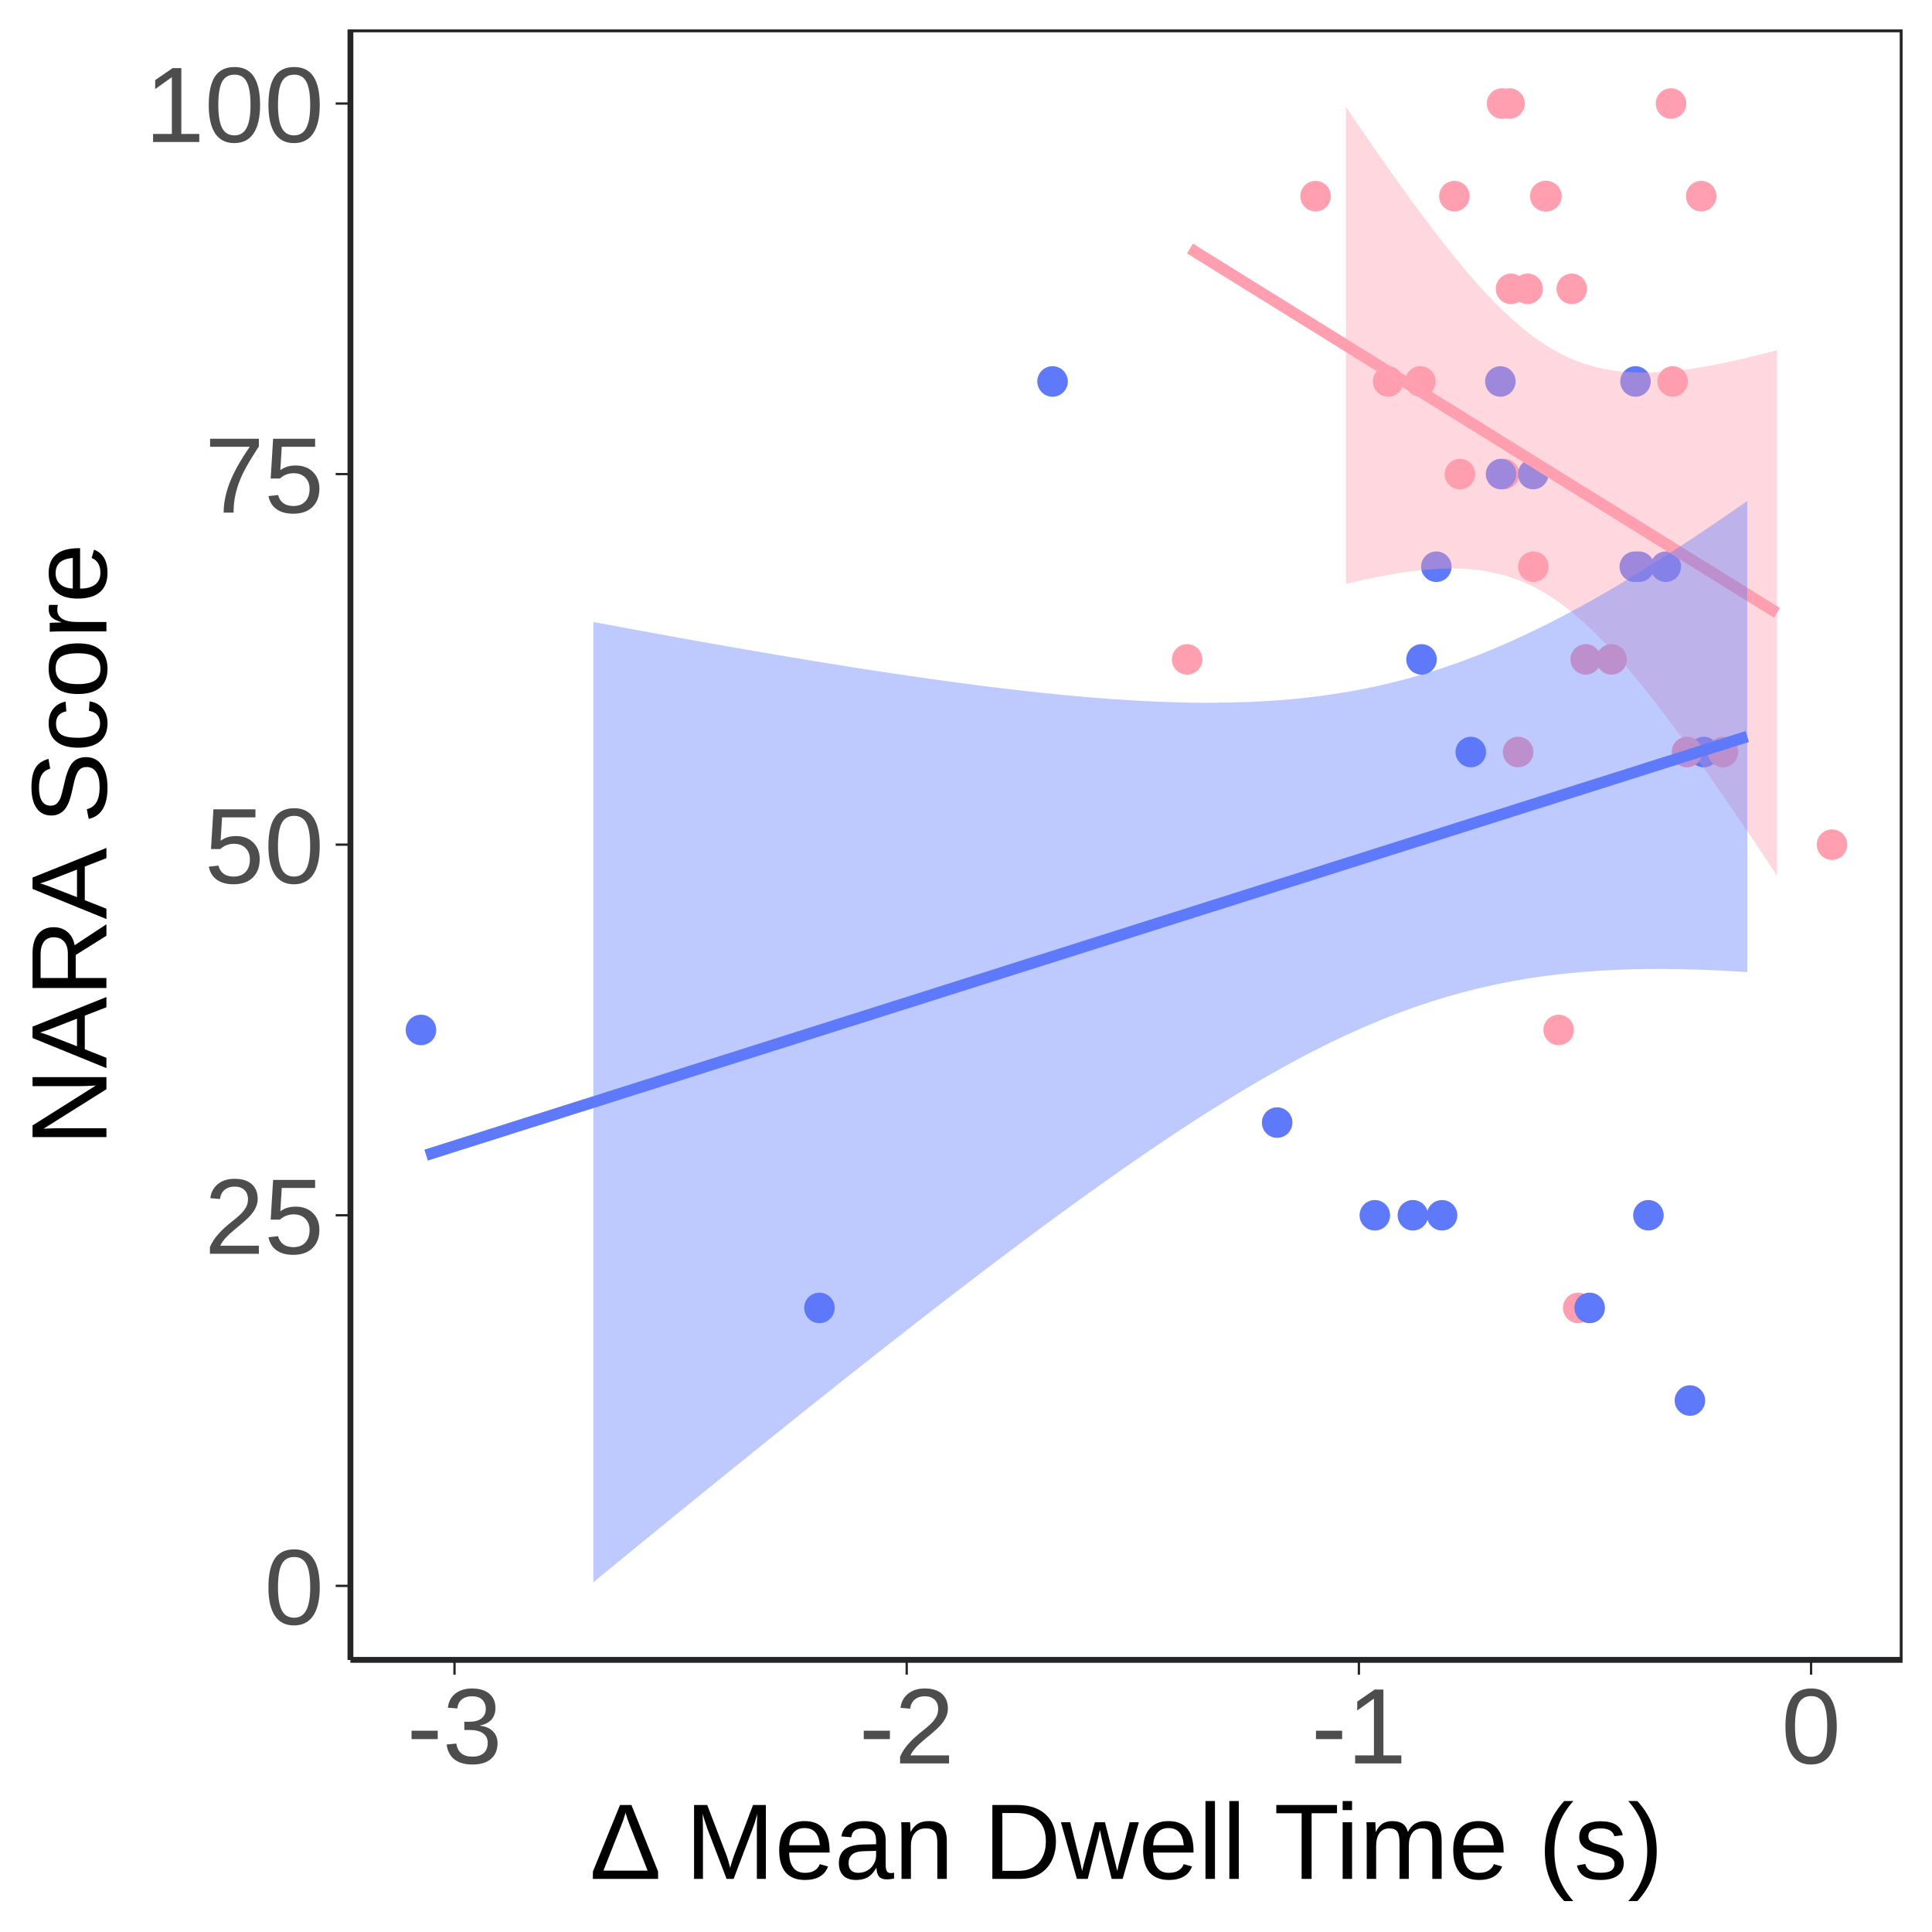
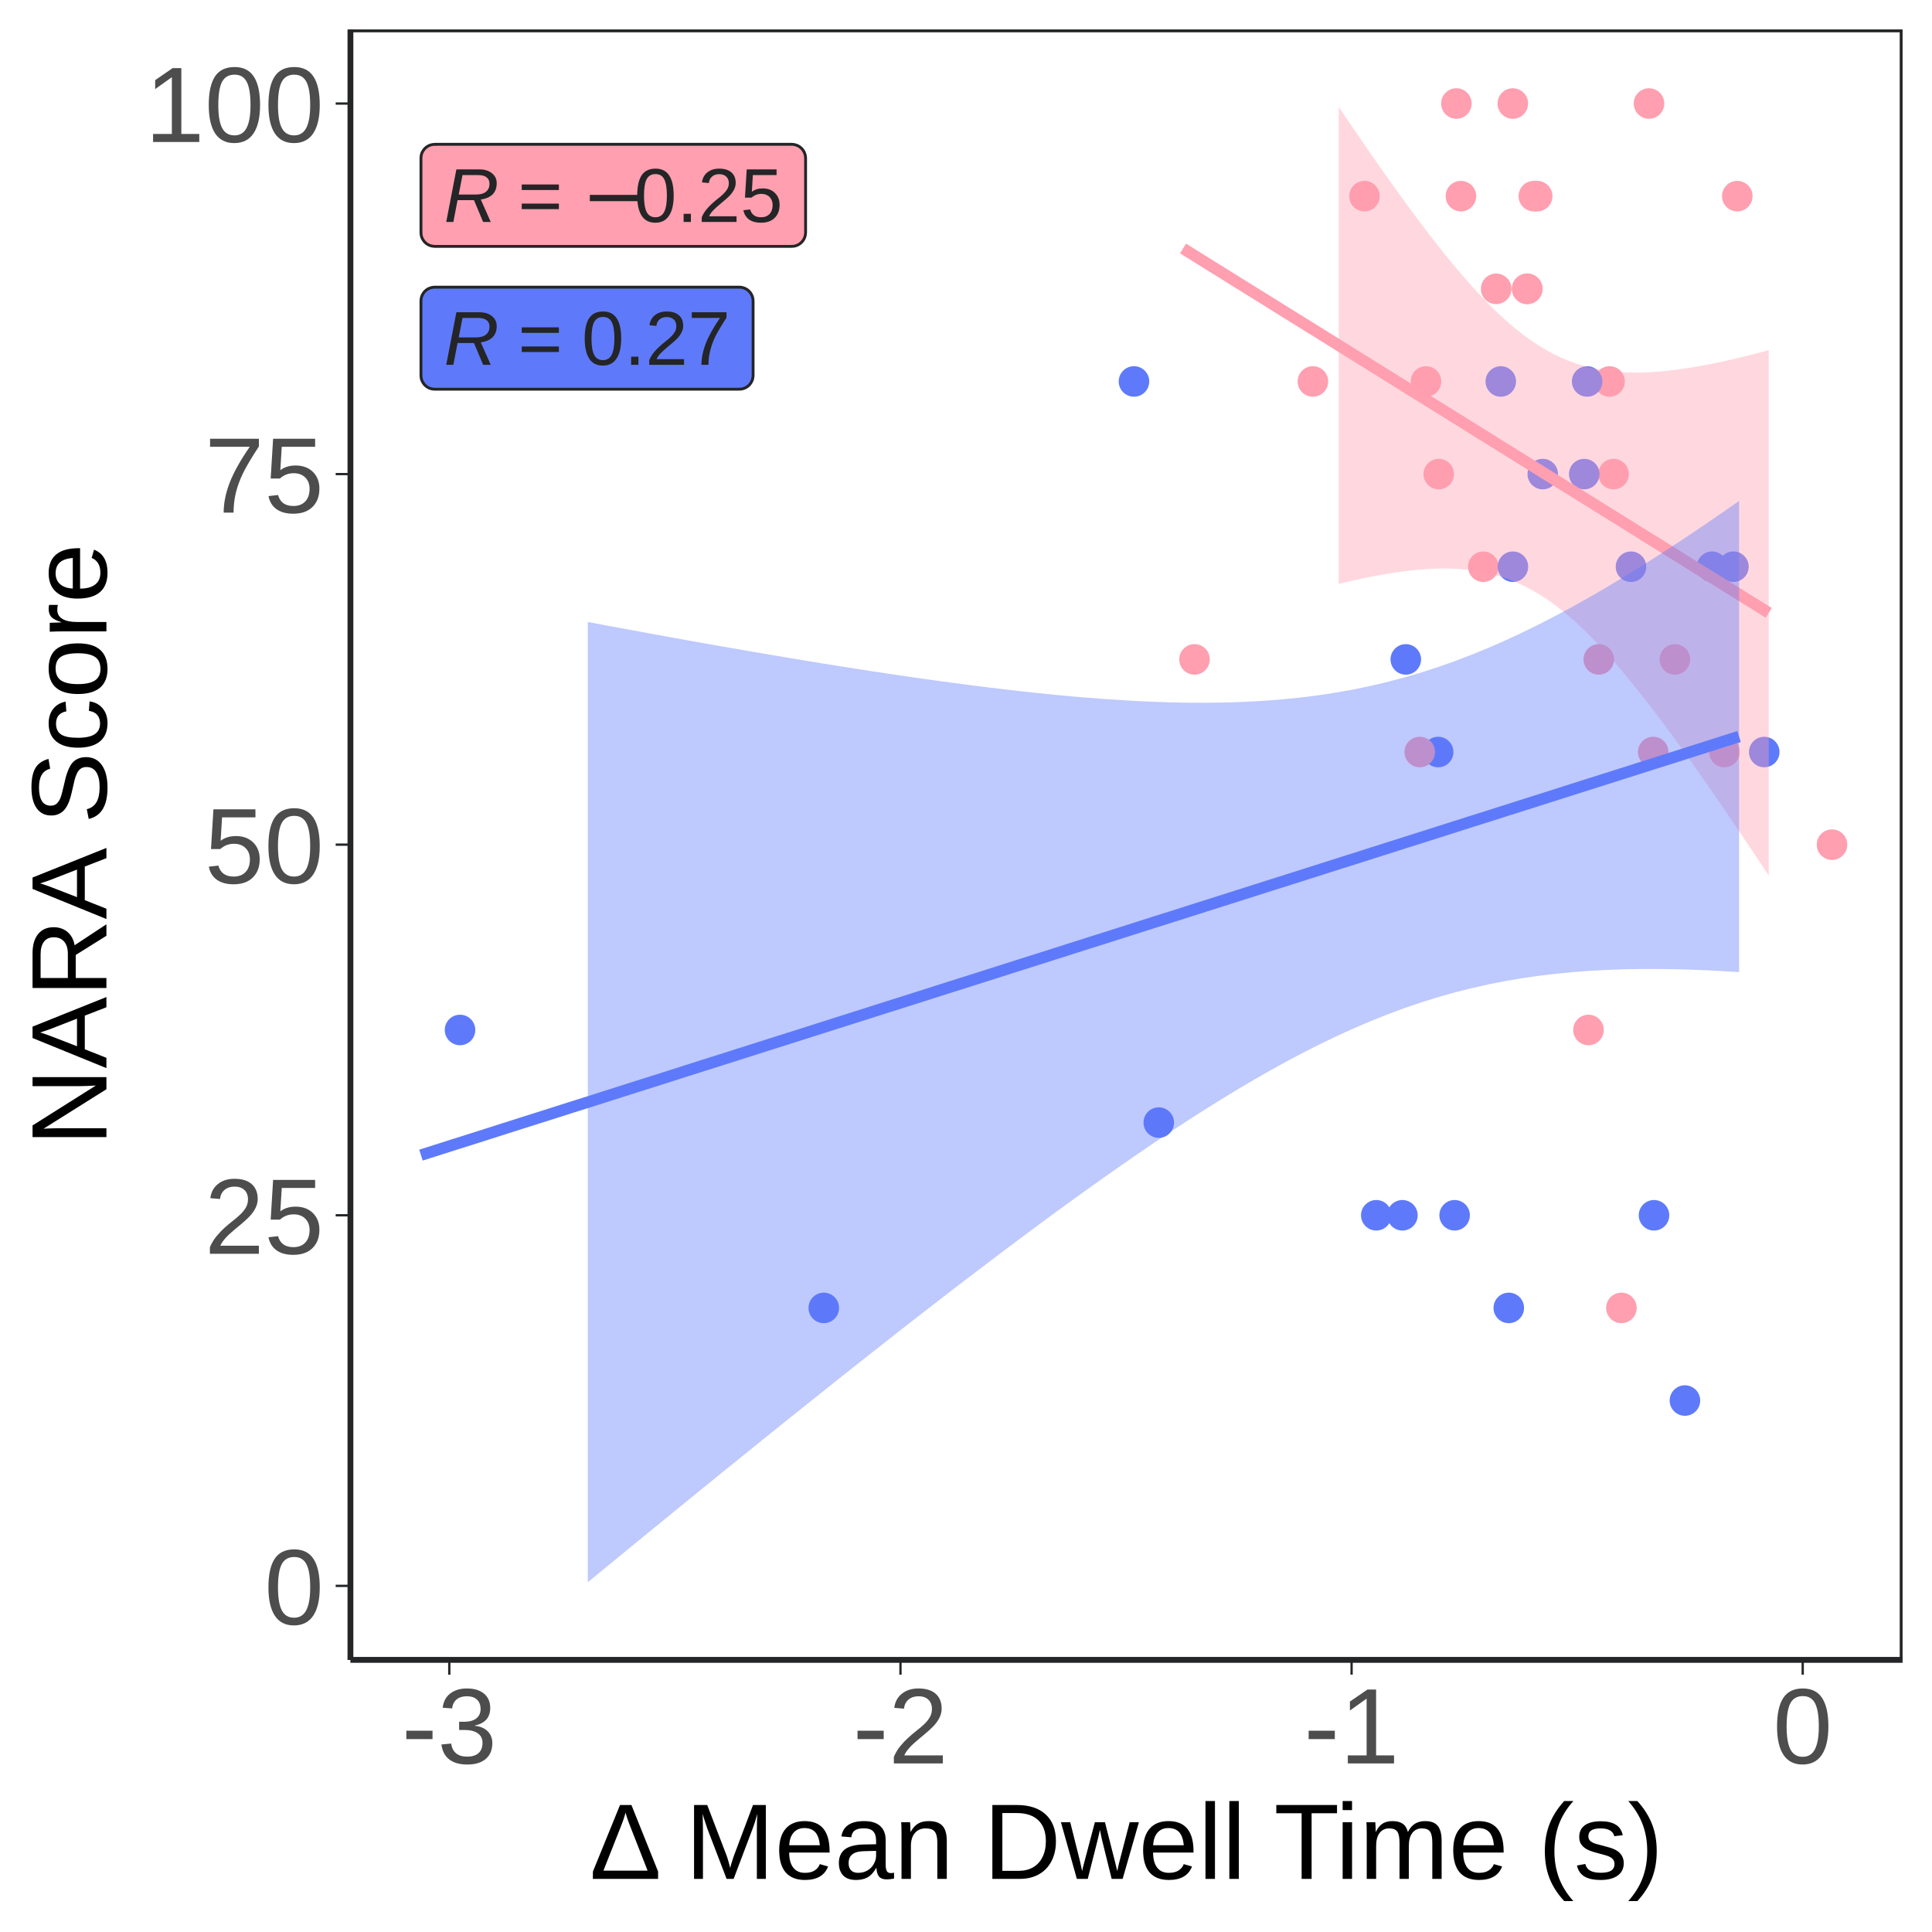
<svg xmlns="http://www.w3.org/2000/svg" class="svglite" width="360.00pt" height="360.00pt" viewBox="0 0 360.00 360.00">
  <defs>
    <style type="text/css">
    .svglite line, .svglite polyline, .svglite polygon, .svglite path, .svglite rect, .svglite circle {
      fill: none;
      stroke: #000000;
      stroke-linecap: round;
      stroke-linejoin: round;
      stroke-miterlimit: 10.00;
    }
    .svglite text {
      white-space: pre;
    }
  </style>
  </defs>
  <rect width="100%" height="100%" style="stroke: none; fill: #FFFFFF;" />
  <defs>
    <clipPath id="cpMC4wMHwzNjAuMDB8MC4wMHwzNjAuMDA=">
      <rect x="0.00" y="0.00" width="360.00" height="360.00" />
    </clipPath>
  </defs>
  <g clip-path="url(#cpMC4wMHwzNjAuMDB8MC4wMHwzNjAuMDA=)">
    <rect x="0.00" y="0.00" width="360.00" height="360.00" style="stroke-width: 1.07; stroke: #FFFFFF; fill: #FFFFFF;" />
  </g>
  <defs>
    <clipPath id="cpNjUuMjl8MzU0LjUyfDUuNDh8MzA5LjMx">
      <rect x="65.29" y="5.48" width="289.23" height="303.83" />
    </clipPath>
  </defs>
  <g clip-path="url(#cpNjUuMjl8MzU0LjUyfDUuNDh8MzA5LjMx)">
    <rect x="65.29" y="5.48" width="289.23" height="303.83" style="stroke-width: 1.07; stroke: #242526; fill: #FFFFFF;" />
-     <circle cx="290.44" cy="191.92" r="2.49" style="stroke-width: 0.71; stroke: #FF9FAF; fill: #FF9FAF;" />
-     <circle cx="281.28" cy="19.29" r="2.49" style="stroke-width: 0.71; stroke: #FF9FAF; fill: #FF9FAF;" />
-     <circle cx="280.26" cy="88.34" r="2.49" style="stroke-width: 0.71; stroke: #FF9FAF; fill: #FF9FAF;" />
-     <circle cx="311.68" cy="71.08" r="2.49" style="stroke-width: 0.71; stroke: #FF9FAF; fill: #FF9FAF;" />
-     <circle cx="245.14" cy="36.55" r="2.49" style="stroke-width: 0.71; stroke: #FF9FAF; fill: #FF9FAF;" />
-     <circle cx="317.49" cy="140.13" r="2.49" style="stroke-width: 0.71; stroke: #5E7AFA; fill: #5E7AFA;" />
-     <circle cx="285.72" cy="105.60" r="2.49" style="stroke-width: 0.71; stroke: #FF9FAF; fill: #FF9FAF;" />
-     <circle cx="321.04" cy="140.13" r="2.49" style="stroke-width: 0.71; stroke: #FF9FAF; fill: #FF9FAF;" />
-     <circle cx="221.21" cy="122.87" r="2.49" style="stroke-width: 0.71; stroke: #FF9FAF; fill: #FF9FAF;" />
-     <circle cx="263.27" cy="226.45" r="2.49" style="stroke-width: 0.71; stroke: #5E7AFA; fill: #5E7AFA;" />
-     <circle cx="288.16" cy="36.55" r="2.49" style="stroke-width: 0.71; stroke: #FF9FAF; fill: #FF9FAF;" />
-     <circle cx="311.37" cy="19.29" r="2.49" style="stroke-width: 0.71; stroke: #FF9FAF; fill: #FF9FAF;" />
-     <circle cx="274.06" cy="140.13" r="2.49" style="stroke-width: 0.71; stroke: #5E7AFA; fill: #5E7AFA;" />
-     <circle cx="310.39" cy="105.60" r="2.49" style="stroke-width: 0.71; stroke: #5E7AFA; fill: #5E7AFA;" />
-     <circle cx="264.88" cy="122.87" r="2.49" style="stroke-width: 0.71; stroke: #5E7AFA; fill: #5E7AFA;" />
-     <circle cx="314.89" cy="260.97" r="2.49" style="stroke-width: 0.71; stroke: #5E7AFA; fill: #5E7AFA;" />
-     <circle cx="78.44" cy="191.92" r="2.49" style="stroke-width: 0.71; stroke: #5E7AFA; fill: #5E7AFA;" />
-     <circle cx="304.62" cy="105.60" r="2.49" style="stroke-width: 0.71; stroke: #5E7AFA; fill: #5E7AFA;" />
-     <circle cx="279.57" cy="71.08" r="2.49" style="stroke-width: 0.71; stroke: #5E7AFA; fill: #5E7AFA;" />
-     <circle cx="305.41" cy="105.60" r="2.49" style="stroke-width: 0.71; stroke: #5E7AFA; fill: #5E7AFA;" />
-     <circle cx="292.88" cy="53.82" r="2.49" style="stroke-width: 0.71; stroke: #FF9FAF; fill: #FF9FAF;" />
-     <circle cx="279.70" cy="88.34" r="2.49" style="stroke-width: 0.71; stroke: #5E7AFA; fill: #5E7AFA;" />
-     <circle cx="268.71" cy="226.45" r="2.49" style="stroke-width: 0.71; stroke: #5E7AFA; fill: #5E7AFA;" />
-     <circle cx="264.67" cy="71.08" r="2.49" style="stroke-width: 0.71; stroke: #FF9FAF; fill: #FF9FAF;" />
-     <circle cx="284.65" cy="53.82" r="2.49" style="stroke-width: 0.71; stroke: #FF9FAF; fill: #FF9FAF;" />
-     <circle cx="300.30" cy="122.87" r="2.49" style="stroke-width: 0.71; stroke: #FF9FAF; fill: #FF9FAF;" />
-     <circle cx="314.35" cy="140.13" r="2.49" style="stroke-width: 0.71; stroke: #FF9FAF; fill: #FF9FAF;" />
-     <circle cx="279.88" cy="19.29" r="2.49" style="stroke-width: 0.71; stroke: #FF9FAF; fill: #FF9FAF;" />
-     <circle cx="295.48" cy="122.87" r="2.49" style="stroke-width: 0.71; stroke: #FF9FAF; fill: #FF9FAF;" />
+     <circle cx="295.99" cy="191.92" r="2.49" style="stroke-width: 0.71; stroke: #FF9FAF; fill: #FF9FAF;" />
+     <circle cx="281.89" cy="19.29" r="2.49" style="stroke-width: 0.71; stroke: #FF9FAF; fill: #FF9FAF;" />
+     <circle cx="300.67" cy="88.34" r="2.49" style="stroke-width: 0.71; stroke: #FF9FAF; fill: #FF9FAF;" />
+     <circle cx="299.92" cy="71.08" r="2.49" style="stroke-width: 0.71; stroke: #FF9FAF; fill: #FF9FAF;" />
+     <circle cx="254.25" cy="36.55" r="2.49" style="stroke-width: 0.71; stroke: #FF9FAF; fill: #FF9FAF;" />
+     <circle cx="328.74" cy="140.13" r="2.49" style="stroke-width: 0.71; stroke: #5E7AFA; fill: #5E7AFA;" />
+     <circle cx="276.39" cy="105.60" r="2.49" style="stroke-width: 0.71; stroke: #FF9FAF; fill: #FF9FAF;" />
+     <circle cx="308.05" cy="140.13" r="2.49" style="stroke-width: 0.71; stroke: #FF9FAF; fill: #FF9FAF;" />
+     <circle cx="222.58" cy="122.87" r="2.49" style="stroke-width: 0.71; stroke: #FF9FAF; fill: #FF9FAF;" />
+     <circle cx="261.32" cy="226.45" r="2.49" style="stroke-width: 0.71; stroke: #5E7AFA; fill: #5E7AFA;" />
+     <circle cx="272.22" cy="36.55" r="2.49" style="stroke-width: 0.71; stroke: #FF9FAF; fill: #FF9FAF;" />
+     <circle cx="307.27" cy="19.29" r="2.49" style="stroke-width: 0.71; stroke: #FF9FAF; fill: #FF9FAF;" />
+     <circle cx="267.98" cy="140.13" r="2.49" style="stroke-width: 0.71; stroke: #5E7AFA; fill: #5E7AFA;" />
+     <circle cx="319.02" cy="105.60" r="2.49" style="stroke-width: 0.71; stroke: #5E7AFA; fill: #5E7AFA;" />
+     <circle cx="261.95" cy="122.87" r="2.49" style="stroke-width: 0.71; stroke: #5E7AFA; fill: #5E7AFA;" />
+     <circle cx="313.96" cy="260.97" r="2.49" style="stroke-width: 0.71; stroke: #5E7AFA; fill: #5E7AFA;" />
+     <circle cx="85.72" cy="191.92" r="2.49" style="stroke-width: 0.71; stroke: #5E7AFA; fill: #5E7AFA;" />
+     <circle cx="303.91" cy="105.60" r="2.49" style="stroke-width: 0.71; stroke: #5E7AFA; fill: #5E7AFA;" />
+     <circle cx="279.65" cy="71.08" r="2.49" style="stroke-width: 0.71; stroke: #5E7AFA; fill: #5E7AFA;" />
+     <circle cx="323.00" cy="105.60" r="2.49" style="stroke-width: 0.71; stroke: #5E7AFA; fill: #5E7AFA;" />
+     <circle cx="284.60" cy="53.82" r="2.49" style="stroke-width: 0.71; stroke: #FF9FAF; fill: #FF9FAF;" />
+     <circle cx="287.47" cy="88.34" r="2.49" style="stroke-width: 0.71; stroke: #5E7AFA; fill: #5E7AFA;" />
+     <circle cx="271.05" cy="226.45" r="2.49" style="stroke-width: 0.71; stroke: #5E7AFA; fill: #5E7AFA;" />
+     <circle cx="265.71" cy="71.08" r="2.49" style="stroke-width: 0.71; stroke: #FF9FAF; fill: #FF9FAF;" />
+     <circle cx="284.55" cy="53.82" r="2.49" style="stroke-width: 0.71; stroke: #FF9FAF; fill: #FF9FAF;" />
+     <circle cx="312.09" cy="122.87" r="2.49" style="stroke-width: 0.71; stroke: #FF9FAF; fill: #FF9FAF;" />
+     <circle cx="321.32" cy="140.13" r="2.49" style="stroke-width: 0.71; stroke: #FF9FAF; fill: #FF9FAF;" />
+     <circle cx="271.38" cy="19.29" r="2.49" style="stroke-width: 0.71; stroke: #FF9FAF; fill: #FF9FAF;" />
+     <circle cx="297.91" cy="122.87" r="2.49" style="stroke-width: 0.71; stroke: #FF9FAF; fill: #FF9FAF;" />
    <circle cx="341.37" cy="157.39" r="2.49" style="stroke-width: 0.71; stroke: #FF9FAF; fill: #FF9FAF;" />
-     <circle cx="281.56" cy="53.82" r="2.49" style="stroke-width: 0.71; stroke: #FF9FAF; fill: #FF9FAF;" />
-     <circle cx="272.04" cy="88.34" r="2.49" style="stroke-width: 0.71; stroke: #FF9FAF; fill: #FF9FAF;" />
-     <circle cx="258.66" cy="71.08" r="2.49" style="stroke-width: 0.71; stroke: #FF9FAF; fill: #FF9FAF;" />
-     <circle cx="282.88" cy="140.13" r="2.49" style="stroke-width: 0.71; stroke: #FF9FAF; fill: #FF9FAF;" />
-     <circle cx="294.07" cy="243.71" r="2.49" style="stroke-width: 0.71; stroke: #FF9FAF; fill: #FF9FAF;" />
-     <circle cx="196.13" cy="71.08" r="2.49" style="stroke-width: 0.71; stroke: #5E7AFA; fill: #5E7AFA;" />
-     <circle cx="152.69" cy="243.71" r="2.49" style="stroke-width: 0.71; stroke: #5E7AFA; fill: #5E7AFA;" />
-     <circle cx="267.64" cy="105.60" r="2.49" style="stroke-width: 0.71; stroke: #5E7AFA; fill: #5E7AFA;" />
-     <circle cx="304.75" cy="71.08" r="2.49" style="stroke-width: 0.71; stroke: #5E7AFA; fill: #5E7AFA;" />
-     <circle cx="237.98" cy="209.18" r="2.49" style="stroke-width: 0.71; stroke: #5E7AFA; fill: #5E7AFA;" />
-     <circle cx="307.16" cy="226.45" r="2.49" style="stroke-width: 0.71; stroke: #5E7AFA; fill: #5E7AFA;" />
-     <circle cx="285.69" cy="88.34" r="2.49" style="stroke-width: 0.71; stroke: #5E7AFA; fill: #5E7AFA;" />
-     <circle cx="256.18" cy="226.45" r="2.49" style="stroke-width: 0.71; stroke: #5E7AFA; fill: #5E7AFA;" />
-     <circle cx="296.21" cy="243.71" r="2.49" style="stroke-width: 0.71; stroke: #5E7AFA; fill: #5E7AFA;" />
-     <circle cx="287.94" cy="36.55" r="2.49" style="stroke-width: 0.71; stroke: #FF9FAF; fill: #FF9FAF;" />
-     <circle cx="271.01" cy="36.55" r="2.49" style="stroke-width: 0.71; stroke: #FF9FAF; fill: #FF9FAF;" />
-     <circle cx="317.00" cy="36.55" r="2.49" style="stroke-width: 0.71; stroke: #FF9FAF; fill: #FF9FAF;" />
-     <polygon points="250.80,19.91 252.19,21.96 253.57,23.99 254.96,26.01 256.34,28.01 257.73,30.00 259.11,31.97 260.50,33.92 261.88,35.85 263.27,37.75 264.65,39.63 266.04,41.48 267.42,43.30 268.81,45.09 270.19,46.84 271.58,48.54 272.96,50.21 274.35,51.82 275.73,53.39 277.11,54.89 278.50,56.34 279.88,57.72 281.27,59.03 282.65,60.26 284.04,61.42 285.42,62.50 286.81,63.50 288.19,64.41 289.58,65.24 290.96,65.99 292.35,66.65 293.73,67.23 295.12,67.73 296.50,68.16 297.89,68.52 299.27,68.81 300.66,69.04 302.04,69.21 303.42,69.33 304.81,69.40 306.19,69.43 307.58,69.41 308.96,69.35 310.35,69.26 311.73,69.14 313.12,68.98 314.50,68.81 315.89,68.60 317.27,68.38 318.66,68.13 320.04,67.87 321.43,67.59 322.81,67.29 324.20,66.98 325.58,66.66 326.97,66.32 328.35,65.97 329.73,65.61 331.12,65.25 331.12,163.16 329.73,161.07 328.35,158.99 326.97,156.93 325.58,154.87 324.20,152.83 322.81,150.80 321.43,148.78 320.04,146.78 318.66,144.80 317.27,142.83 315.89,140.89 314.50,138.97 313.12,137.07 311.73,135.20 310.35,133.36 308.96,131.55 307.58,129.77 306.19,128.04 304.81,126.34 303.42,124.69 302.04,123.09 300.66,121.54 299.27,120.05 297.89,118.63 296.50,117.26 295.12,115.97 293.73,114.76 292.35,113.62 290.96,112.57 289.58,111.59 288.19,110.70 286.81,109.90 285.42,109.17 284.04,108.54 282.65,107.98 281.27,107.49 279.88,107.08 278.50,106.75 277.11,106.47 275.73,106.26 274.35,106.10 272.96,106.00 271.58,105.94 270.19,105.93 268.81,105.96 267.42,106.03 266.04,106.13 264.65,106.26 263.27,106.42 261.88,106.60 260.50,106.81 259.11,107.05 257.73,107.30 256.34,107.56 254.96,107.85 253.57,108.15 252.19,108.47 250.80,108.79 " style="stroke-width: 0.00; stroke: none; stroke-linecap: butt; fill: #FF9FAF; fill-opacity: 0.40;" />
-     <polyline points="250.80,19.91 252.19,21.96 253.57,23.99 254.96,26.01 256.34,28.01 257.73,30.00 259.11,31.97 260.50,33.92 261.88,35.85 263.27,37.75 264.65,39.63 266.04,41.48 267.42,43.30 268.81,45.09 270.19,46.84 271.58,48.54 272.96,50.21 274.35,51.82 275.73,53.39 277.11,54.89 278.50,56.34 279.88,57.72 281.27,59.03 282.65,60.26 284.04,61.42 285.42,62.50 286.81,63.50 288.19,64.41 289.58,65.24 290.96,65.99 292.35,66.65 293.73,67.23 295.12,67.73 296.50,68.16 297.89,68.52 299.27,68.81 300.66,69.04 302.04,69.21 303.42,69.33 304.81,69.40 306.19,69.43 307.58,69.41 308.96,69.35 310.35,69.26 311.73,69.14 313.12,68.98 314.50,68.81 315.89,68.60 317.27,68.38 318.66,68.13 320.04,67.87 321.43,67.59 322.81,67.29 324.20,66.98 325.58,66.66 326.97,66.32 328.35,65.97 329.73,65.61 331.12,65.25 " style="stroke-width: 2.13; stroke: none; stroke-linecap: butt;" />
-     <polyline points="331.12,163.16 329.73,161.07 328.35,158.99 326.97,156.93 325.58,154.87 324.20,152.83 322.81,150.80 321.43,148.78 320.04,146.78 318.66,144.80 317.27,142.83 315.89,140.89 314.50,138.97 313.12,137.07 311.73,135.20 310.35,133.36 308.96,131.55 307.58,129.77 306.19,128.04 304.81,126.34 303.42,124.69 302.04,123.09 300.66,121.54 299.27,120.05 297.89,118.63 296.50,117.26 295.12,115.97 293.73,114.76 292.35,113.62 290.96,112.57 289.58,111.59 288.19,110.70 286.81,109.90 285.42,109.17 284.04,108.54 282.65,107.98 281.27,107.49 279.88,107.08 278.50,106.75 277.11,106.47 275.73,106.26 274.35,106.10 272.96,106.00 271.58,105.94 270.19,105.93 268.81,105.96 267.42,106.03 266.04,106.13 264.65,106.26 263.27,106.42 261.88,106.60 260.50,106.81 259.11,107.05 257.73,107.30 256.34,107.56 254.96,107.85 253.57,108.15 252.19,108.47 250.80,108.79 " style="stroke-width: 2.13; stroke: none; stroke-linecap: butt;" />
-     <polyline points="221.73,46.30 223.11,47.16 224.49,48.02 225.88,48.88 227.26,49.74 228.65,50.60 230.03,51.46 231.42,52.32 232.80,53.18 234.19,54.04 235.57,54.90 236.96,55.76 238.34,56.62 239.73,57.48 241.11,58.34 242.50,59.19 243.88,60.05 245.27,60.91 246.65,61.77 248.04,62.63 249.42,63.49 250.80,64.35 252.19,65.21 253.57,66.07 254.96,66.93 256.34,67.79 257.73,68.65 259.11,69.51 260.50,70.37 261.88,71.23 263.27,72.09 264.65,72.95 266.04,73.81 267.42,74.67 268.81,75.52 270.19,76.38 271.58,77.24 272.96,78.10 274.35,78.96 275.73,79.82 277.11,80.68 278.50,81.54 279.88,82.40 281.27,83.26 282.65,84.12 284.04,84.98 285.42,85.84 286.81,86.70 288.19,87.56 289.58,88.42 290.96,89.28 292.35,90.14 293.73,91.00 295.12,91.85 296.50,92.71 297.89,93.57 299.27,94.43 300.66,95.29 302.04,96.15 303.42,97.01 304.81,97.87 306.19,98.73 307.58,99.59 308.96,100.45 310.35,101.31 311.73,102.17 313.12,103.03 314.50,103.89 315.89,104.75 317.27,105.61 318.66,106.47 320.04,107.32 321.43,108.18 322.81,109.04 324.20,109.90 325.58,110.76 326.97,111.62 328.35,112.48 329.73,113.34 331.12,114.20 " style="stroke-width: 2.13; stroke: #FF9FAF; stroke-linecap: butt;" />
-     <polygon points="110.56,115.90 113.67,116.48 116.79,117.06 119.91,117.63 123.02,118.20 126.14,118.77 129.26,119.33 132.37,119.88 135.49,120.43 138.61,120.97 141.72,121.51 144.84,122.04 147.95,122.56 151.07,123.08 154.19,123.59 157.30,124.09 160.42,124.58 163.54,125.06 166.65,125.53 169.77,125.99 172.88,126.44 176.00,126.87 179.12,127.29 182.23,127.70 185.35,128.09 188.47,128.46 191.58,128.82 194.70,129.15 197.81,129.47 200.93,129.76 204.05,130.02 207.16,130.26 210.28,130.46 213.40,130.64 216.51,130.78 219.63,130.88 222.74,130.94 225.86,130.95 228.98,130.91 232.09,130.83 235.21,130.68 238.33,130.48 241.44,130.21 244.56,129.87 247.67,129.46 250.79,128.97 253.91,128.41 257.02,127.75 260.14,127.01 263.26,126.18 266.37,125.26 269.49,124.25 272.61,123.15 275.72,121.96 278.84,120.68 281.95,119.32 285.07,117.87 288.19,116.35 291.30,114.75 294.42,113.08 297.54,111.34 300.65,109.54 303.77,107.68 306.88,105.76 310.00,103.80 313.12,101.78 316.23,99.73 319.35,97.63 322.47,95.50 325.58,93.34 325.58,181.14 322.47,180.95 319.35,180.79 316.23,180.67 313.12,180.59 310.00,180.55 306.88,180.56 303.77,180.62 300.65,180.74 297.54,180.91 294.42,181.15 291.30,181.45 288.19,181.82 285.07,182.27 281.95,182.80 278.84,183.41 275.72,184.11 272.61,184.89 269.49,185.76 266.37,186.73 263.26,187.78 260.14,188.93 257.02,190.17 253.91,191.49 250.79,192.89 247.67,194.38 244.56,195.94 241.44,197.58 238.33,199.29 235.21,201.06 232.09,202.89 228.98,204.78 225.86,206.72 222.74,208.70 219.63,210.74 216.51,212.81 213.40,214.93 210.28,217.08 207.16,219.26 204.05,221.47 200.93,223.71 197.81,225.97 194.70,228.26 191.58,230.57 188.47,232.90 185.35,235.25 182.23,237.61 179.12,239.99 176.00,242.39 172.88,244.80 169.77,247.22 166.65,249.66 163.54,252.10 160.42,254.56 157.30,257.02 154.19,259.50 151.07,261.98 147.95,264.47 144.84,266.97 141.72,269.48 138.61,271.99 135.49,274.50 132.37,277.03 129.26,279.56 126.14,282.09 123.02,284.63 119.91,287.17 116.79,289.72 113.67,292.27 110.56,294.83 " style="stroke-width: 0.00; stroke: none; stroke-linecap: butt; fill: #5E7AFA; fill-opacity: 0.40;" />
-     <polyline points="110.56,115.90 113.67,116.48 116.79,117.06 119.91,117.63 123.02,118.20 126.14,118.77 129.26,119.33 132.37,119.88 135.49,120.43 138.61,120.97 141.72,121.51 144.84,122.04 147.95,122.56 151.07,123.08 154.19,123.59 157.30,124.09 160.42,124.58 163.54,125.06 166.65,125.53 169.77,125.99 172.88,126.44 176.00,126.87 179.12,127.29 182.23,127.70 185.35,128.09 188.47,128.46 191.58,128.82 194.70,129.15 197.81,129.47 200.93,129.76 204.05,130.02 207.16,130.26 210.28,130.46 213.40,130.64 216.51,130.78 219.63,130.88 222.74,130.94 225.86,130.95 228.98,130.91 232.09,130.83 235.21,130.68 238.33,130.48 241.44,130.21 244.56,129.87 247.67,129.46 250.79,128.97 253.91,128.41 257.02,127.75 260.14,127.01 263.26,126.18 266.37,125.26 269.49,124.25 272.61,123.15 275.72,121.96 278.84,120.68 281.95,119.32 285.07,117.87 288.19,116.35 291.30,114.75 294.42,113.08 297.54,111.34 300.65,109.54 303.77,107.68 306.88,105.76 310.00,103.80 313.12,101.78 316.23,99.73 319.35,97.63 322.47,95.50 325.58,93.34 " style="stroke-width: 2.13; stroke: none; stroke-linecap: butt;" />
-     <polyline points="325.58,181.14 322.47,180.95 319.35,180.79 316.23,180.67 313.12,180.59 310.00,180.55 306.88,180.56 303.77,180.62 300.65,180.74 297.54,180.91 294.42,181.15 291.30,181.45 288.19,181.82 285.07,182.27 281.95,182.80 278.84,183.41 275.72,184.11 272.61,184.89 269.49,185.76 266.37,186.73 263.26,187.78 260.14,188.93 257.02,190.17 253.91,191.49 250.79,192.89 247.67,194.38 244.56,195.94 241.44,197.58 238.33,199.29 235.21,201.06 232.09,202.89 228.98,204.78 225.86,206.72 222.74,208.70 219.63,210.74 216.51,212.81 213.40,214.93 210.28,217.08 207.16,219.26 204.05,221.47 200.93,223.71 197.81,225.97 194.70,228.26 191.58,230.57 188.47,232.90 185.35,235.25 182.23,237.61 179.12,239.99 176.00,242.39 172.88,244.80 169.77,247.22 166.65,249.66 163.54,252.10 160.42,254.56 157.30,257.02 154.19,259.50 151.07,261.98 147.95,264.47 144.84,266.97 141.72,269.48 138.61,271.99 135.49,274.50 132.37,277.03 129.26,279.56 126.14,282.09 123.02,284.63 119.91,287.17 116.79,289.72 113.67,292.27 110.56,294.83 " style="stroke-width: 2.13; stroke: none; stroke-linecap: butt;" />
-     <polyline points="79.40,215.24 82.51,214.25 85.63,213.26 88.74,212.28 91.86,211.29 94.98,210.30 98.09,209.31 101.21,208.33 104.33,207.34 107.44,206.35 110.56,205.37 113.67,204.38 116.79,203.39 119.91,202.40 123.02,201.42 126.14,200.43 129.26,199.44 132.37,198.45 135.49,197.47 138.61,196.48 141.72,195.49 144.84,194.50 147.95,193.52 151.07,192.53 154.19,191.54 157.30,190.55 160.42,189.57 163.54,188.58 166.65,187.59 169.77,186.61 172.88,185.62 176.00,184.63 179.12,183.64 182.23,182.66 185.35,181.67 188.47,180.68 191.58,179.69 194.70,178.71 197.81,177.72 200.93,176.73 204.05,175.74 207.16,174.76 210.28,173.77 213.40,172.78 216.51,171.79 219.63,170.81 222.74,169.82 225.86,168.83 228.98,167.85 232.09,166.86 235.21,165.87 238.33,164.88 241.44,163.90 244.56,162.91 247.67,161.92 250.79,160.93 253.91,159.95 257.02,158.96 260.14,157.97 263.26,156.98 266.37,156.00 269.49,155.01 272.61,154.02 275.72,153.03 278.84,152.05 281.95,151.06 285.07,150.07 288.19,149.09 291.30,148.10 294.42,147.11 297.54,146.12 300.65,145.14 303.77,144.15 306.88,143.16 310.00,142.17 313.12,141.19 316.23,140.20 319.35,139.21 322.47,138.22 325.58,137.24 " style="stroke-width: 2.13; stroke: #5E7AFA; stroke-linecap: butt;" />
+     <circle cx="278.79" cy="53.82" r="2.49" style="stroke-width: 0.71; stroke: #FF9FAF; fill: #FF9FAF;" />
+     <circle cx="268.09" cy="88.34" r="2.49" style="stroke-width: 0.71; stroke: #FF9FAF; fill: #FF9FAF;" />
+     <circle cx="244.64" cy="71.08" r="2.49" style="stroke-width: 0.71; stroke: #FF9FAF; fill: #FF9FAF;" />
+     <circle cx="264.55" cy="140.13" r="2.49" style="stroke-width: 0.71; stroke: #FF9FAF; fill: #FF9FAF;" />
+     <circle cx="302.13" cy="243.71" r="2.49" style="stroke-width: 0.71; stroke: #FF9FAF; fill: #FF9FAF;" />
+     <circle cx="211.30" cy="71.08" r="2.49" style="stroke-width: 0.71; stroke: #5E7AFA; fill: #5E7AFA;" />
+     <circle cx="153.50" cy="243.71" r="2.49" style="stroke-width: 0.71; stroke: #5E7AFA; fill: #5E7AFA;" />
+     <circle cx="281.91" cy="105.60" r="2.49" style="stroke-width: 0.71; stroke: #5E7AFA; fill: #5E7AFA;" />
+     <circle cx="295.74" cy="71.08" r="2.49" style="stroke-width: 0.71; stroke: #5E7AFA; fill: #5E7AFA;" />
+     <circle cx="215.92" cy="209.18" r="2.49" style="stroke-width: 0.71; stroke: #5E7AFA; fill: #5E7AFA;" />
+     <circle cx="308.20" cy="226.45" r="2.49" style="stroke-width: 0.71; stroke: #5E7AFA; fill: #5E7AFA;" />
+     <circle cx="295.20" cy="88.34" r="2.49" style="stroke-width: 0.71; stroke: #5E7AFA; fill: #5E7AFA;" />
+     <circle cx="256.45" cy="226.45" r="2.49" style="stroke-width: 0.71; stroke: #5E7AFA; fill: #5E7AFA;" />
+     <circle cx="281.14" cy="243.71" r="2.49" style="stroke-width: 0.71; stroke: #5E7AFA; fill: #5E7AFA;" />
+     <circle cx="285.81" cy="36.55" r="2.49" style="stroke-width: 0.71; stroke: #FF9FAF; fill: #FF9FAF;" />
+     <circle cx="286.43" cy="36.55" r="2.49" style="stroke-width: 0.71; stroke: #FF9FAF; fill: #FF9FAF;" />
+     <circle cx="323.72" cy="36.55" r="2.49" style="stroke-width: 0.71; stroke: #FF9FAF; fill: #FF9FAF;" />
+     <polygon points="249.45,19.91 250.83,21.96 252.21,23.99 253.59,26.01 254.98,28.01 256.36,30.00 257.74,31.97 259.12,33.92 260.50,35.85 261.88,37.75 263.27,39.63 264.65,41.48 266.03,43.30 267.41,45.09 268.79,46.84 270.17,48.54 271.55,50.21 272.94,51.82 274.32,53.39 275.70,54.89 277.08,56.34 278.46,57.72 279.84,59.03 281.23,60.26 282.61,61.42 283.99,62.50 285.37,63.50 286.75,64.41 288.13,65.24 289.51,65.99 290.90,66.65 292.28,67.23 293.66,67.73 295.04,68.16 296.42,68.52 297.80,68.81 299.18,69.04 300.57,69.21 301.95,69.33 303.33,69.40 304.71,69.43 306.09,69.41 307.47,69.35 308.86,69.26 310.24,69.14 311.62,68.98 313.00,68.81 314.38,68.60 315.76,68.38 317.14,68.13 318.53,67.87 319.91,67.59 321.29,67.29 322.67,66.98 324.05,66.66 325.43,66.32 326.82,65.97 328.20,65.61 329.58,65.25 329.58,163.16 328.20,161.07 326.82,158.99 325.43,156.93 324.05,154.87 322.67,152.83 321.29,150.80 319.91,148.78 318.53,146.78 317.14,144.80 315.76,142.83 314.38,140.89 313.00,138.97 311.62,137.07 310.24,135.20 308.86,133.36 307.47,131.55 306.09,129.77 304.71,128.04 303.33,126.34 301.95,124.69 300.57,123.09 299.18,121.54 297.80,120.05 296.42,118.63 295.04,117.26 293.66,115.97 292.28,114.76 290.90,113.62 289.51,112.57 288.13,111.59 286.75,110.70 285.37,109.90 283.99,109.17 282.61,108.54 281.23,107.98 279.84,107.49 278.46,107.08 277.08,106.75 275.70,106.47 274.32,106.26 272.94,106.10 271.55,106.00 270.17,105.94 268.79,105.93 267.41,105.96 266.03,106.03 264.65,106.13 263.27,106.26 261.88,106.42 260.50,106.60 259.12,106.81 257.74,107.05 256.36,107.30 254.98,107.56 253.59,107.85 252.21,108.15 250.83,108.47 249.45,108.79 " style="stroke-width: 0.00; stroke: none; stroke-linecap: butt; fill: #FF9FAF; fill-opacity: 0.40;" />
+     <polyline points="249.45,19.91 250.83,21.96 252.21,23.99 253.59,26.01 254.98,28.01 256.36,30.00 257.74,31.97 259.12,33.92 260.50,35.85 261.88,37.75 263.27,39.63 264.65,41.48 266.03,43.30 267.41,45.09 268.79,46.84 270.17,48.54 271.55,50.21 272.94,51.82 274.32,53.39 275.70,54.89 277.08,56.34 278.46,57.72 279.84,59.03 281.23,60.26 282.61,61.42 283.99,62.50 285.37,63.50 286.75,64.41 288.13,65.24 289.51,65.99 290.90,66.65 292.28,67.23 293.66,67.73 295.04,68.16 296.42,68.52 297.80,68.81 299.18,69.04 300.57,69.21 301.95,69.33 303.33,69.40 304.71,69.43 306.09,69.41 307.47,69.35 308.86,69.26 310.24,69.14 311.62,68.98 313.00,68.81 314.38,68.60 315.76,68.38 317.14,68.13 318.53,67.87 319.91,67.59 321.29,67.29 322.67,66.98 324.05,66.66 325.43,66.32 326.82,65.97 328.20,65.61 329.58,65.25 " style="stroke-width: 2.13; stroke: none; stroke-linecap: butt;" />
+     <polyline points="329.58,163.16 328.20,161.07 326.82,158.99 325.43,156.93 324.05,154.87 322.67,152.83 321.29,150.80 319.91,148.78 318.53,146.78 317.14,144.80 315.76,142.83 314.38,140.89 313.00,138.97 311.62,137.07 310.24,135.20 308.86,133.36 307.47,131.55 306.09,129.77 304.71,128.04 303.33,126.34 301.95,124.69 300.57,123.09 299.18,121.54 297.80,120.05 296.42,118.63 295.04,117.26 293.66,115.97 292.28,114.76 290.90,113.62 289.51,112.57 288.13,111.59 286.75,110.70 285.37,109.90 283.99,109.17 282.61,108.54 281.23,107.98 279.84,107.49 278.46,107.08 277.08,106.75 275.70,106.47 274.32,106.26 272.94,106.10 271.55,106.00 270.17,105.94 268.79,105.93 267.41,105.96 266.03,106.03 264.65,106.13 263.27,106.26 261.88,106.42 260.50,106.60 259.12,106.81 257.74,107.05 256.36,107.30 254.98,107.56 253.59,107.85 252.21,108.15 250.83,108.47 249.45,108.79 " style="stroke-width: 2.13; stroke: none; stroke-linecap: butt;" />
+     <polyline points="220.44,46.30 221.82,47.16 223.20,48.02 224.58,48.88 225.96,49.74 227.35,50.60 228.73,51.46 230.11,52.32 231.49,53.18 232.87,54.04 234.25,54.90 235.64,55.76 237.02,56.62 238.40,57.48 239.78,58.34 241.16,59.19 242.54,60.05 243.92,60.91 245.31,61.77 246.69,62.63 248.07,63.49 249.45,64.35 250.83,65.21 252.21,66.07 253.59,66.93 254.98,67.79 256.36,68.65 257.74,69.51 259.12,70.37 260.50,71.23 261.88,72.09 263.27,72.95 264.65,73.81 266.03,74.67 267.41,75.52 268.79,76.38 270.17,77.24 271.55,78.10 272.94,78.96 274.32,79.82 275.70,80.68 277.08,81.54 278.46,82.40 279.84,83.26 281.23,84.12 282.61,84.98 283.99,85.84 285.37,86.70 286.75,87.56 288.13,88.42 289.51,89.28 290.90,90.14 292.28,91.00 293.66,91.85 295.04,92.71 296.42,93.57 297.80,94.43 299.18,95.29 300.57,96.15 301.95,97.01 303.33,97.87 304.71,98.73 306.09,99.59 307.47,100.45 308.86,101.31 310.24,102.17 311.62,103.03 313.00,103.89 314.38,104.75 315.76,105.61 317.14,106.47 318.53,107.32 319.91,108.18 321.29,109.04 322.67,109.90 324.05,110.76 325.43,111.62 326.82,112.48 328.20,113.34 329.58,114.20 " style="stroke-width: 2.13; stroke: #FF9FAF; stroke-linecap: butt;" />
+     <polygon points="109.53,115.90 112.64,116.48 115.75,117.06 118.86,117.63 121.97,118.20 125.08,118.77 128.18,119.33 131.29,119.88 134.40,120.43 137.51,120.97 140.62,121.51 143.73,122.04 146.84,122.56 149.95,123.08 153.06,123.59 156.17,124.09 159.27,124.58 162.38,125.06 165.49,125.53 168.60,125.99 171.71,126.44 174.82,126.87 177.93,127.29 181.04,127.70 184.15,128.09 187.26,128.46 190.37,128.82 193.47,129.15 196.58,129.47 199.69,129.76 202.80,130.02 205.91,130.26 209.02,130.46 212.13,130.64 215.24,130.78 218.35,130.88 221.46,130.94 224.56,130.95 227.67,130.91 230.78,130.83 233.89,130.68 237.00,130.48 240.11,130.21 243.22,129.87 246.33,129.46 249.44,128.97 252.55,128.41 255.65,127.75 258.76,127.01 261.87,126.18 264.98,125.26 268.09,124.25 271.20,123.15 274.31,121.96 277.42,120.68 280.53,119.32 283.64,117.87 286.75,116.35 289.85,114.75 292.96,113.08 296.07,111.34 299.18,109.54 302.29,107.68 305.40,105.76 308.51,103.80 311.62,101.78 314.73,99.73 317.84,97.63 320.94,95.50 324.05,93.34 324.05,181.14 320.94,180.95 317.84,180.79 314.73,180.67 311.62,180.59 308.51,180.55 305.40,180.56 302.29,180.62 299.18,180.74 296.07,180.91 292.96,181.15 289.85,181.45 286.75,181.82 283.64,182.27 280.53,182.80 277.42,183.41 274.31,184.11 271.20,184.89 268.09,185.76 264.98,186.73 261.87,187.78 258.76,188.93 255.65,190.17 252.55,191.49 249.44,192.89 246.33,194.38 243.22,195.94 240.11,197.58 237.00,199.29 233.89,201.06 230.78,202.89 227.67,204.78 224.56,206.72 221.46,208.70 218.35,210.74 215.24,212.81 212.13,214.93 209.02,217.08 205.91,219.26 202.80,221.47 199.69,223.71 196.58,225.97 193.47,228.26 190.37,230.57 187.26,232.90 184.15,235.25 181.04,237.61 177.93,239.99 174.82,242.39 171.71,244.80 168.60,247.22 165.49,249.66 162.38,252.10 159.27,254.56 156.17,257.02 153.06,259.50 149.95,261.98 146.84,264.47 143.73,266.97 140.62,269.48 137.51,271.99 134.40,274.50 131.29,277.03 128.18,279.56 125.08,282.09 121.97,284.63 118.86,287.17 115.75,289.72 112.64,292.27 109.53,294.83 " style="stroke-width: 0.00; stroke: none; stroke-linecap: butt; fill: #5E7AFA; fill-opacity: 0.40;" />
+     <polyline points="109.53,115.90 112.64,116.48 115.75,117.06 118.86,117.63 121.97,118.20 125.08,118.77 128.18,119.33 131.29,119.88 134.40,120.43 137.51,120.97 140.62,121.51 143.73,122.04 146.84,122.56 149.95,123.08 153.06,123.59 156.17,124.09 159.27,124.58 162.38,125.06 165.49,125.53 168.60,125.99 171.71,126.44 174.82,126.87 177.93,127.29 181.04,127.70 184.15,128.09 187.26,128.46 190.37,128.82 193.47,129.15 196.58,129.47 199.69,129.76 202.80,130.02 205.91,130.26 209.02,130.46 212.13,130.64 215.24,130.78 218.35,130.88 221.46,130.94 224.56,130.95 227.67,130.91 230.78,130.83 233.89,130.68 237.00,130.48 240.11,130.21 243.22,129.87 246.33,129.46 249.44,128.97 252.55,128.41 255.65,127.75 258.76,127.01 261.87,126.18 264.98,125.26 268.09,124.25 271.20,123.15 274.31,121.96 277.42,120.68 280.53,119.32 283.64,117.87 286.75,116.35 289.85,114.75 292.96,113.08 296.07,111.34 299.18,109.54 302.29,107.68 305.40,105.76 308.51,103.80 311.62,101.78 314.73,99.73 317.84,97.63 320.94,95.50 324.05,93.34 " style="stroke-width: 2.13; stroke: none; stroke-linecap: butt;" />
+     <polyline points="324.05,181.14 320.94,180.95 317.84,180.79 314.73,180.67 311.62,180.59 308.51,180.55 305.40,180.56 302.29,180.62 299.18,180.74 296.07,180.91 292.96,181.15 289.85,181.45 286.75,181.82 283.64,182.27 280.53,182.80 277.42,183.41 274.31,184.11 271.20,184.89 268.09,185.76 264.98,186.73 261.87,187.78 258.76,188.93 255.65,190.17 252.55,191.49 249.44,192.89 246.33,194.38 243.22,195.94 240.11,197.58 237.00,199.29 233.89,201.06 230.78,202.89 227.67,204.78 224.56,206.72 221.46,208.70 218.35,210.74 215.24,212.81 212.13,214.93 209.02,217.08 205.91,219.26 202.80,221.47 199.69,223.71 196.58,225.97 193.47,228.26 190.37,230.57 187.26,232.90 184.15,235.25 181.04,237.61 177.93,239.99 174.82,242.39 171.71,244.80 168.60,247.22 165.49,249.66 162.38,252.10 159.27,254.56 156.17,257.02 153.06,259.50 149.95,261.98 146.84,264.47 143.73,266.97 140.62,269.48 137.51,271.99 134.40,274.50 131.29,277.03 128.18,279.56 125.08,282.09 121.97,284.63 118.86,287.17 115.75,289.72 112.64,292.27 109.53,294.83 " style="stroke-width: 2.13; stroke: none; stroke-linecap: butt;" />
+     <polyline points="78.44,215.24 81.55,214.25 84.66,213.26 87.77,212.28 90.88,211.29 93.98,210.30 97.09,209.31 100.20,208.33 103.31,207.34 106.42,206.35 109.53,205.37 112.64,204.38 115.75,203.39 118.86,202.40 121.97,201.42 125.08,200.43 128.18,199.44 131.29,198.45 134.40,197.47 137.51,196.48 140.62,195.49 143.73,194.50 146.84,193.52 149.95,192.53 153.06,191.54 156.17,190.55 159.27,189.57 162.38,188.58 165.49,187.59 168.60,186.61 171.71,185.62 174.82,184.63 177.93,183.64 181.04,182.66 184.15,181.67 187.26,180.68 190.37,179.69 193.47,178.71 196.58,177.72 199.69,176.73 202.80,175.74 205.91,174.76 209.02,173.77 212.13,172.78 215.24,171.79 218.35,170.81 221.46,169.82 224.56,168.83 227.67,167.85 230.78,166.86 233.89,165.87 237.00,164.88 240.11,163.90 243.22,162.91 246.33,161.92 249.44,160.93 252.55,159.95 255.65,158.96 258.76,157.97 261.87,156.98 264.98,156.00 268.09,155.01 271.20,154.02 274.31,153.03 277.42,152.05 280.53,151.06 283.64,150.07 286.75,149.09 289.85,148.10 292.96,147.11 296.07,146.12 299.18,145.14 302.29,144.15 305.40,143.16 308.51,142.17 311.62,141.19 314.73,140.20 317.84,139.21 320.94,138.22 324.05,137.24 " style="stroke-width: 2.13; stroke: #5E7AFA; stroke-linecap: butt;" />
+     <polygon points="81.00,45.91 147.55,45.91 147.44,45.90 147.85,45.89 148.26,45.81 148.64,45.66 149.00,45.45 149.32,45.19 149.59,44.88 149.81,44.54 149.97,44.16 150.07,43.76 150.11,43.35 150.11,43.35 150.11,29.46 150.11,29.46 150.07,29.04 149.97,28.64 149.81,28.27 149.59,27.92 149.32,27.61 149.00,27.35 148.64,27.14 148.26,27.00 147.85,26.91 147.55,26.89 81.00,26.89 81.31,26.91 80.90,26.90 80.49,26.95 80.09,27.06 79.72,27.24 79.38,27.47 79.08,27.76 78.84,28.09 78.64,28.45 78.51,28.84 78.45,29.25 78.44,29.46 78.44,43.35 78.45,43.14 78.45,43.55 78.51,43.96 78.64,44.35 78.84,44.71 79.08,45.04 79.38,45.33 79.72,45.56 80.09,45.74 80.49,45.85 80.90,45.90 " style="stroke-width: 0.53; stroke: #242526; fill: #FF9FAF;" />
+     <text x="82.71" y="41.36" style="font-size: 14.23px; font-style: italic;fill: #242526; font-family: &quot;Arial&quot;;" textLength="10.27px" lengthAdjust="spacingAndGlyphs">R</text>
+     <text x="92.97" y="41.36" style="font-size: 14.23px;fill: #242526; font-family: &quot;Symbol&quot;;" textLength="3.56px" lengthAdjust="spacingAndGlyphs"> </text>
+     <text x="96.53" y="41.36" style="font-size: 14.23px;fill: #242526; font-family: &quot;Arial&quot;;" textLength="8.30px" lengthAdjust="spacingAndGlyphs">=</text>
+     <text x="104.83" y="41.36" style="font-size: 14.23px;fill: #242526; font-family: &quot;Symbol&quot;;" textLength="3.56px" lengthAdjust="spacingAndGlyphs"> </text>
+     <text x="108.39" y="41.36" style="font-size: 14.23px;fill: #242526; font-family: &quot;Symbol&quot;;" textLength="7.80px" lengthAdjust="spacingAndGlyphs">−</text>
+     <text x="118.17" y="41.36" style="font-size: 14.23px;fill: #242526; font-family: &quot;Arial&quot;;" textLength="27.67px" lengthAdjust="spacingAndGlyphs">0.25</text>
+     <polygon points="81.00,72.52 137.77,72.52 137.66,72.52 138.08,72.50 138.48,72.42 138.86,72.28 139.22,72.07 139.54,71.81 139.81,71.50 140.03,71.15 140.20,70.77 140.29,70.37 140.33,69.96 140.33,69.96 140.33,56.07 140.33,56.07 140.29,55.66 140.20,55.26 140.03,54.88 139.81,54.53 139.54,54.23 139.22,53.96 138.86,53.76 138.48,53.61 138.08,53.53 137.77,53.51 81.00,53.51 81.31,53.53 80.90,53.51 80.49,53.56 80.09,53.68 79.72,53.85 79.38,54.09 79.08,54.37 78.84,54.70 78.64,55.07 78.51,55.46 78.45,55.87 78.44,56.07 78.44,69.96 78.45,69.76 78.45,70.17 78.51,70.58 78.64,70.97 78.84,71.33 79.08,71.66 79.38,71.95 79.72,72.18 80.09,72.36 80.49,72.47 80.90,72.52 " style="stroke-width: 0.53; stroke: #242526; fill: #5E7AFA;" />
+     <text x="82.71" y="67.98" style="font-size: 14.23px; font-style: italic;fill: #242526; font-family: &quot;Arial&quot;;" textLength="10.27px" lengthAdjust="spacingAndGlyphs">R</text>
+     <text x="92.97" y="67.98" style="font-size: 14.23px;fill: #242526; font-family: &quot;Symbol&quot;;" textLength="3.56px" lengthAdjust="spacingAndGlyphs"> </text>
+     <text x="96.53" y="67.98" style="font-size: 14.23px;fill: #242526; font-family: &quot;Arial&quot;;" textLength="8.30px" lengthAdjust="spacingAndGlyphs">=</text>
+     <text x="104.83" y="67.98" style="font-size: 14.23px;fill: #242526; font-family: &quot;Symbol&quot;;" textLength="3.56px" lengthAdjust="spacingAndGlyphs"> </text>
+     <text x="108.39" y="67.98" style="font-size: 14.23px;fill: #242526; font-family: &quot;Arial&quot;;" textLength="27.67px" lengthAdjust="spacingAndGlyphs">0.27</text>
  </g>
  <g clip-path="url(#cpMC4wMHwzNjAuMDB8MC4wMHwzNjAuMDA=)">
    <polyline points="65.29,309.31 65.29,5.48 " style="stroke-width: 1.07; stroke: #242526; stroke-linecap: butt;" />
    <text x="60.36" y="302.67" text-anchor="end" style="font-size: 20.00px;fill: #4D4D4D; font-family: &quot;Arial&quot;;" textLength="11.12px" lengthAdjust="spacingAndGlyphs">0</text>
    <text x="60.36" y="233.62" text-anchor="end" style="font-size: 20.00px;fill: #4D4D4D; font-family: &quot;Arial&quot;;" textLength="22.25px" lengthAdjust="spacingAndGlyphs">25</text>
    <text x="60.36" y="164.57" text-anchor="end" style="font-size: 20.00px;fill: #4D4D4D; font-family: &quot;Arial&quot;;" textLength="22.25px" lengthAdjust="spacingAndGlyphs">50</text>
    <text x="60.36" y="95.52" text-anchor="end" style="font-size: 20.00px;fill: #4D4D4D; font-family: &quot;Arial&quot;;" textLength="22.25px" lengthAdjust="spacingAndGlyphs">75</text>
    <text x="60.36" y="26.46" text-anchor="end" style="font-size: 20.00px;fill: #4D4D4D; font-family: &quot;Arial&quot;;" textLength="33.37px" lengthAdjust="spacingAndGlyphs">100</text>
    <polyline points="62.55,295.50 65.29,295.50 " style="stroke-width: 0.43; stroke: #242526; stroke-linecap: butt;" />
    <polyline points="62.55,226.45 65.29,226.45 " style="stroke-width: 0.43; stroke: #242526; stroke-linecap: butt;" />
    <polyline points="62.55,157.39 65.29,157.39 " style="stroke-width: 0.43; stroke: #242526; stroke-linecap: butt;" />
    <polyline points="62.55,88.34 65.29,88.34 " style="stroke-width: 0.43; stroke: #242526; stroke-linecap: butt;" />
    <polyline points="62.55,19.29 65.29,19.29 " style="stroke-width: 0.43; stroke: #242526; stroke-linecap: butt;" />
    <polyline points="65.29,309.31 354.52,309.31 " style="stroke-width: 1.07; stroke: #242526; stroke-linecap: butt;" />
-     <polyline points="84.69,312.05 84.69,309.31 " style="stroke-width: 0.43; stroke: #242526; stroke-linecap: butt;" />
-     <polyline points="168.95,312.05 168.95,309.31 " style="stroke-width: 0.43; stroke: #242526; stroke-linecap: butt;" />
-     <polyline points="253.21,312.05 253.21,309.31 " style="stroke-width: 0.43; stroke: #242526; stroke-linecap: butt;" />
-     <polyline points="337.47,312.05 337.47,309.31 " style="stroke-width: 0.43; stroke: #242526; stroke-linecap: butt;" />
-     <text x="84.69" y="328.59" text-anchor="middle" style="font-size: 20.00px;fill: #4D4D4D; font-family: &quot;Arial&quot;;" textLength="17.78px" lengthAdjust="spacingAndGlyphs">-3</text>
-     <text x="168.95" y="328.59" text-anchor="middle" style="font-size: 20.00px;fill: #4D4D4D; font-family: &quot;Arial&quot;;" textLength="17.78px" lengthAdjust="spacingAndGlyphs">-2</text>
-     <text x="253.21" y="328.59" text-anchor="middle" style="font-size: 20.00px;fill: #4D4D4D; font-family: &quot;Arial&quot;;" textLength="17.78px" lengthAdjust="spacingAndGlyphs">-1</text>
-     <text x="337.47" y="328.59" text-anchor="middle" style="font-size: 20.00px;fill: #4D4D4D; font-family: &quot;Arial&quot;;" textLength="11.12px" lengthAdjust="spacingAndGlyphs">0</text>
+     <polyline points="83.72,312.05 83.72,309.31 " style="stroke-width: 0.43; stroke: #242526; stroke-linecap: butt;" />
+     <polyline points="167.79,312.05 167.79,309.31 " style="stroke-width: 0.43; stroke: #242526; stroke-linecap: butt;" />
+     <polyline points="251.85,312.05 251.85,309.31 " style="stroke-width: 0.43; stroke: #242526; stroke-linecap: butt;" />
+     <polyline points="335.91,312.05 335.91,309.31 " style="stroke-width: 0.43; stroke: #242526; stroke-linecap: butt;" />
+     <text x="83.72" y="328.59" text-anchor="middle" style="font-size: 20.00px;fill: #4D4D4D; font-family: &quot;Arial&quot;;" textLength="17.78px" lengthAdjust="spacingAndGlyphs">-3</text>
+     <text x="167.79" y="328.59" text-anchor="middle" style="font-size: 20.00px;fill: #4D4D4D; font-family: &quot;Arial&quot;;" textLength="17.78px" lengthAdjust="spacingAndGlyphs">-2</text>
+     <text x="251.85" y="328.59" text-anchor="middle" style="font-size: 20.00px;fill: #4D4D4D; font-family: &quot;Arial&quot;;" textLength="17.78px" lengthAdjust="spacingAndGlyphs">-1</text>
+     <text x="335.91" y="328.59" text-anchor="middle" style="font-size: 20.00px;fill: #4D4D4D; font-family: &quot;Arial&quot;;" textLength="11.12px" lengthAdjust="spacingAndGlyphs">0</text>
    <text x="209.91" y="350.10" text-anchor="middle" style="font-size: 20.00px; font-family: &quot;Arial&quot;;" textLength="203.37px" lengthAdjust="spacingAndGlyphs">Δ Mean Dwell Time (s)</text>
    <text transform="translate(19.83,157.39) rotate(-90)" text-anchor="middle" style="font-size: 20.00px; font-family: &quot;Arial&quot;;" textLength="113.38px" lengthAdjust="spacingAndGlyphs">NARA Score</text>
  </g>
</svg>
